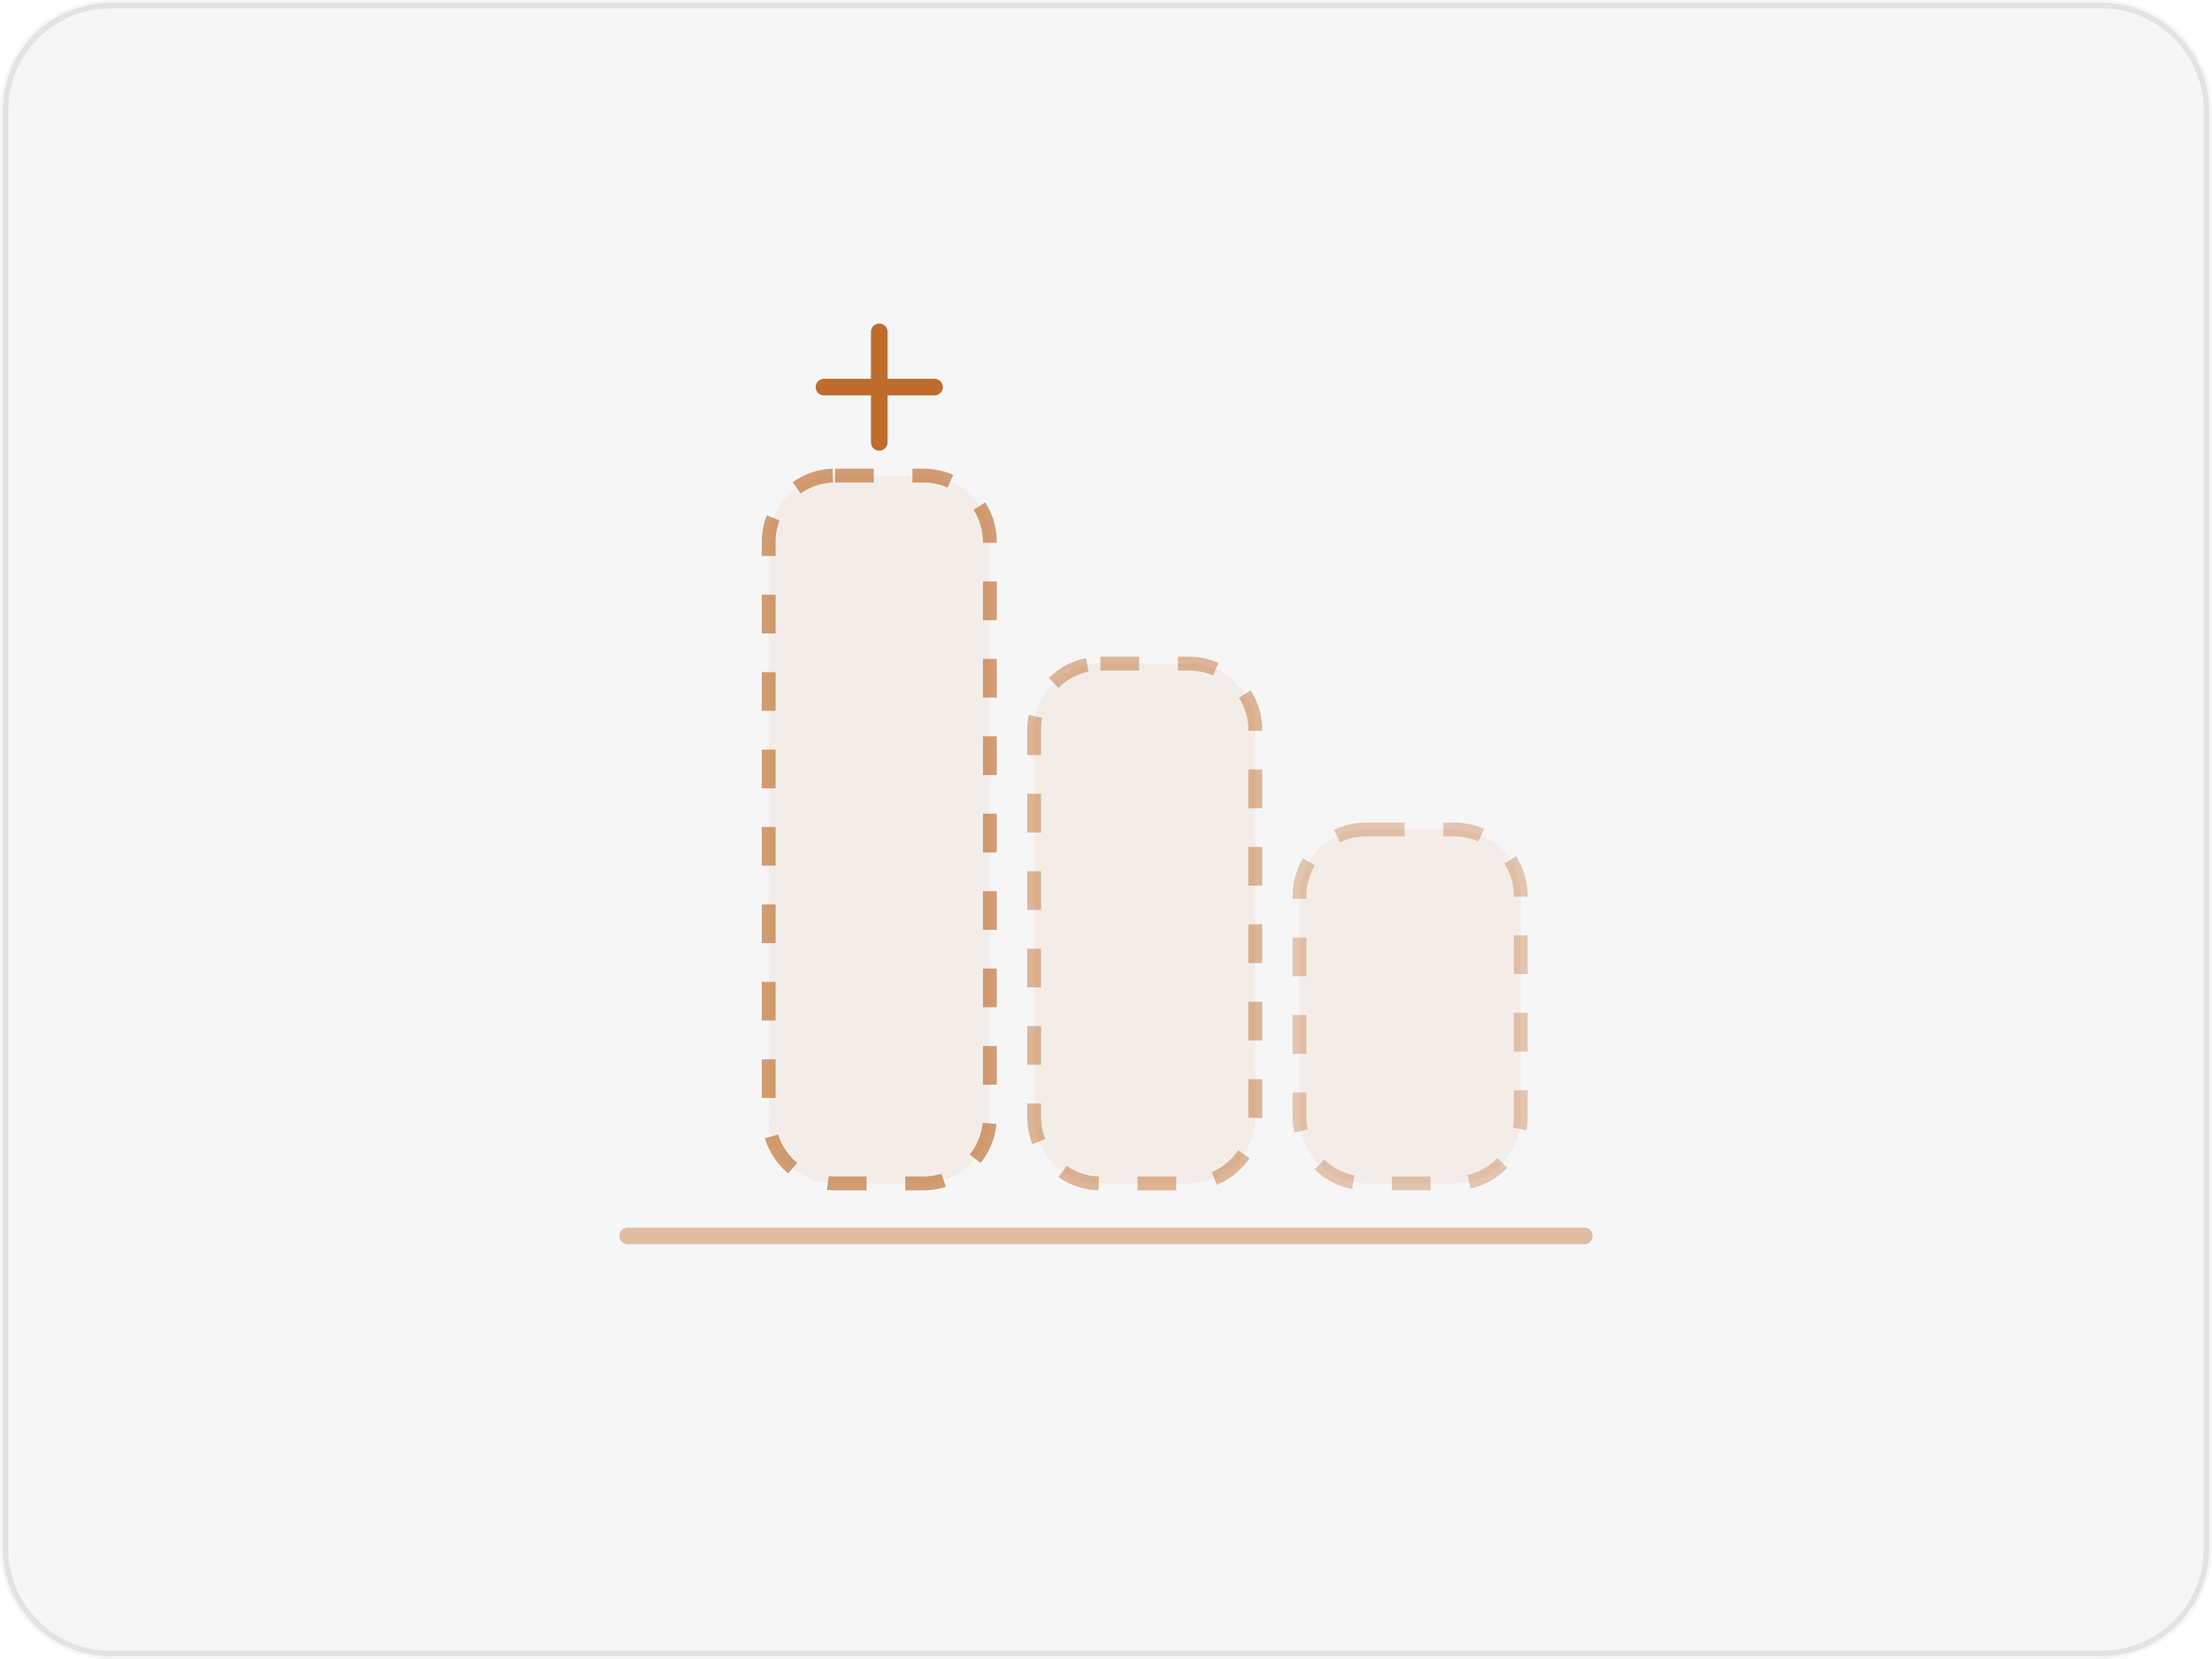
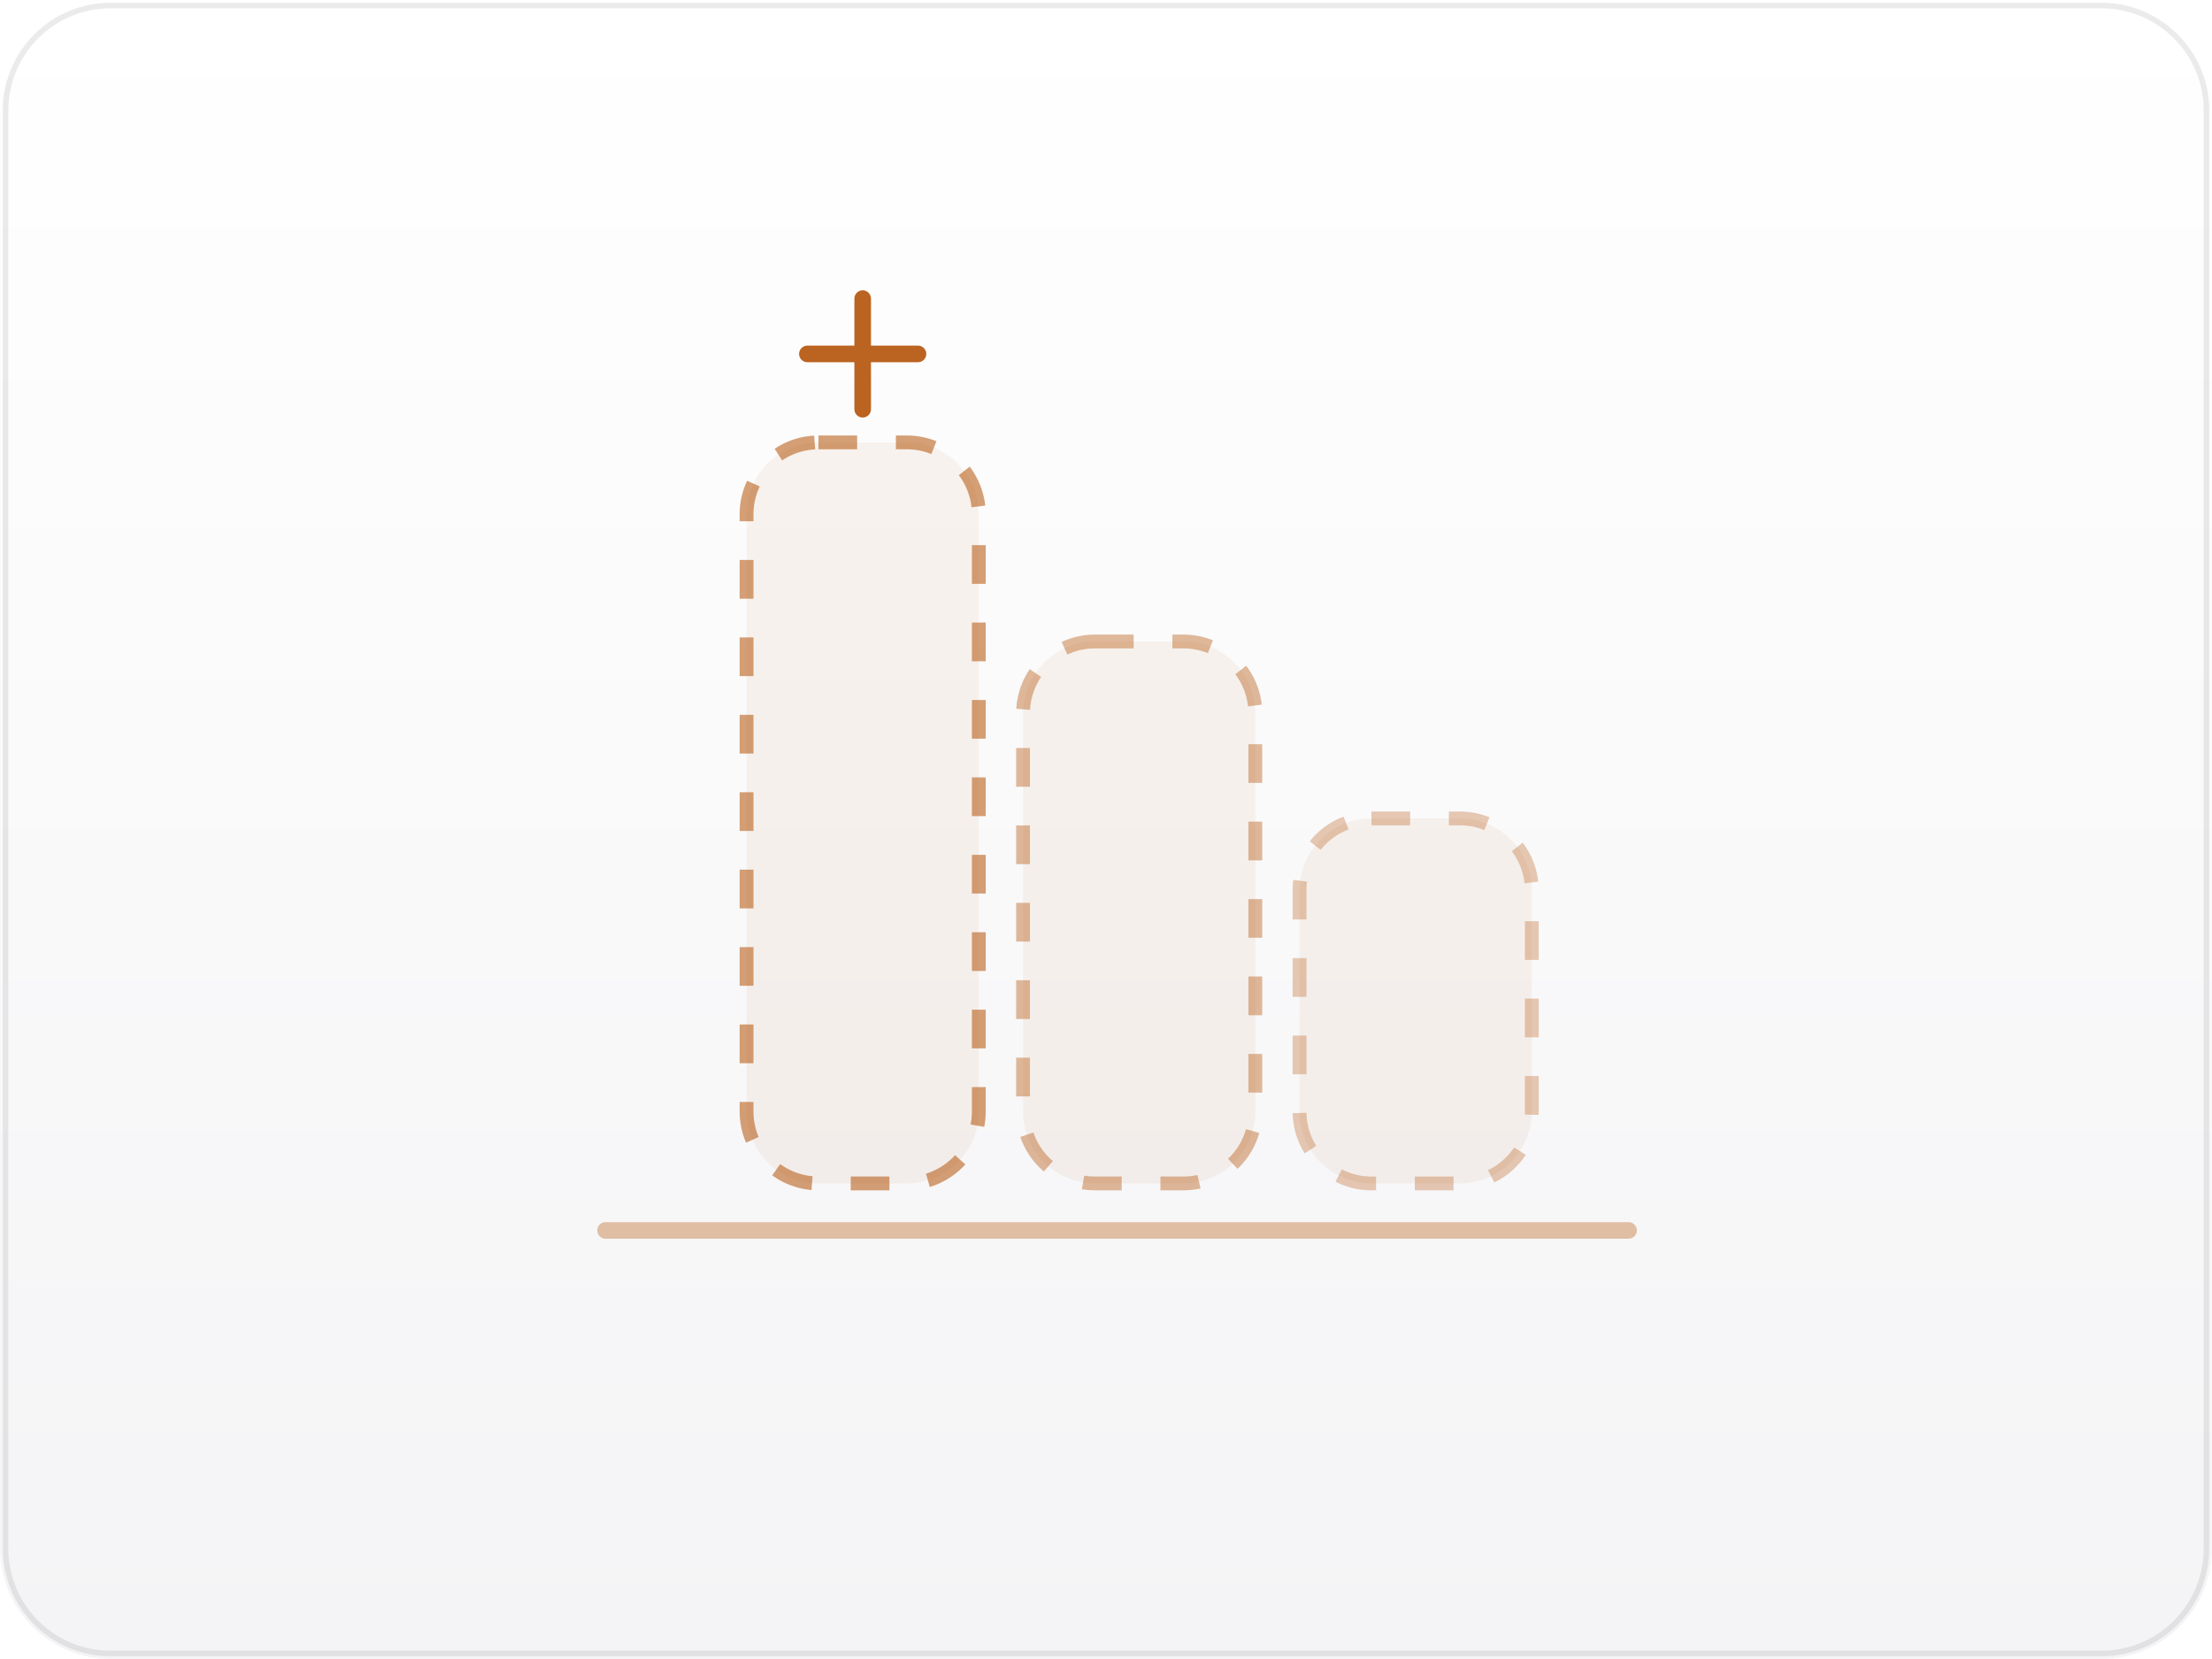
<svg xmlns="http://www.w3.org/2000/svg" width="400" height="300" viewBox="0 0 400 300" role="img" aria-label="">
-   <rect width="400" height="300" rx="20" fill="#f6f6f7" />
+   <defs>
+     <linearGradient id="enebg" x1="0" y1="0" x2="0" y2="1">
+       <stop offset="0" stop-color="#ffffff" />
+       <stop offset="1" stop-color="#f4f4f6" />
+     </linearGradient>
+   </defs>
+   <rect width="400" height="300" rx="20" fill="url(#enebg)" />
  <rect x="1" y="1" width="398" height="298" rx="19" fill="none" stroke="#000000" stroke-opacity="0.08" />
  <g>
-     <rect x="139" y="86" width="40" height="128" rx="12" fill="#b45309" fill-opacity="0.06" stroke="#b45309" stroke-opacity="0.55" stroke-width="2.5" stroke-dasharray="7 7" />
-     <rect x="187" y="120" width="40" height="94" rx="12" fill="#b45309" fill-opacity="0.06" stroke="#b45309" stroke-opacity="0.4" stroke-width="2.5" stroke-dasharray="7 7" />
-     <rect x="235" y="150" width="40" height="64" rx="12" fill="#b45309" fill-opacity="0.06" stroke="#b45309" stroke-opacity="0.3" stroke-width="2.5" stroke-dasharray="7 7" />
+     <rect x="135" y="80" width="42" height="134" rx="13" fill="#b45309" fill-opacity="0.06" stroke="#b45309" stroke-opacity="0.55" stroke-width="2.5" stroke-dasharray="7 7" />
+     <rect x="185" y="116" width="42" height="98" rx="13" fill="#b45309" fill-opacity="0.06" stroke="#b45309" stroke-opacity="0.4" stroke-width="2.5" stroke-dasharray="7 7" />
+     <rect x="235" y="148" width="42" height="66" rx="13" fill="#b45309" fill-opacity="0.06" stroke="#b45309" stroke-opacity="0.3" stroke-width="2.5" stroke-dasharray="7 7" />
  </g>
-   <g stroke="#b45309" stroke-opacity="0.85" stroke-width="3" stroke-linecap="round">
-     <path d="M159 60 v20 M149 70 h20" />
+   <g stroke="#b45309" stroke-opacity="0.9" stroke-width="3" stroke-linecap="round">
+     <path d="M156 54 v20 M146 64 h20" />
  </g>
-   <rect x="112" y="222" width="176" height="3" rx="1.5" fill="#b45309" opacity="0.35" />
+   <rect x="108" y="221" width="188" height="3" rx="1.5" fill="#b45309" opacity="0.35" />
</svg>
